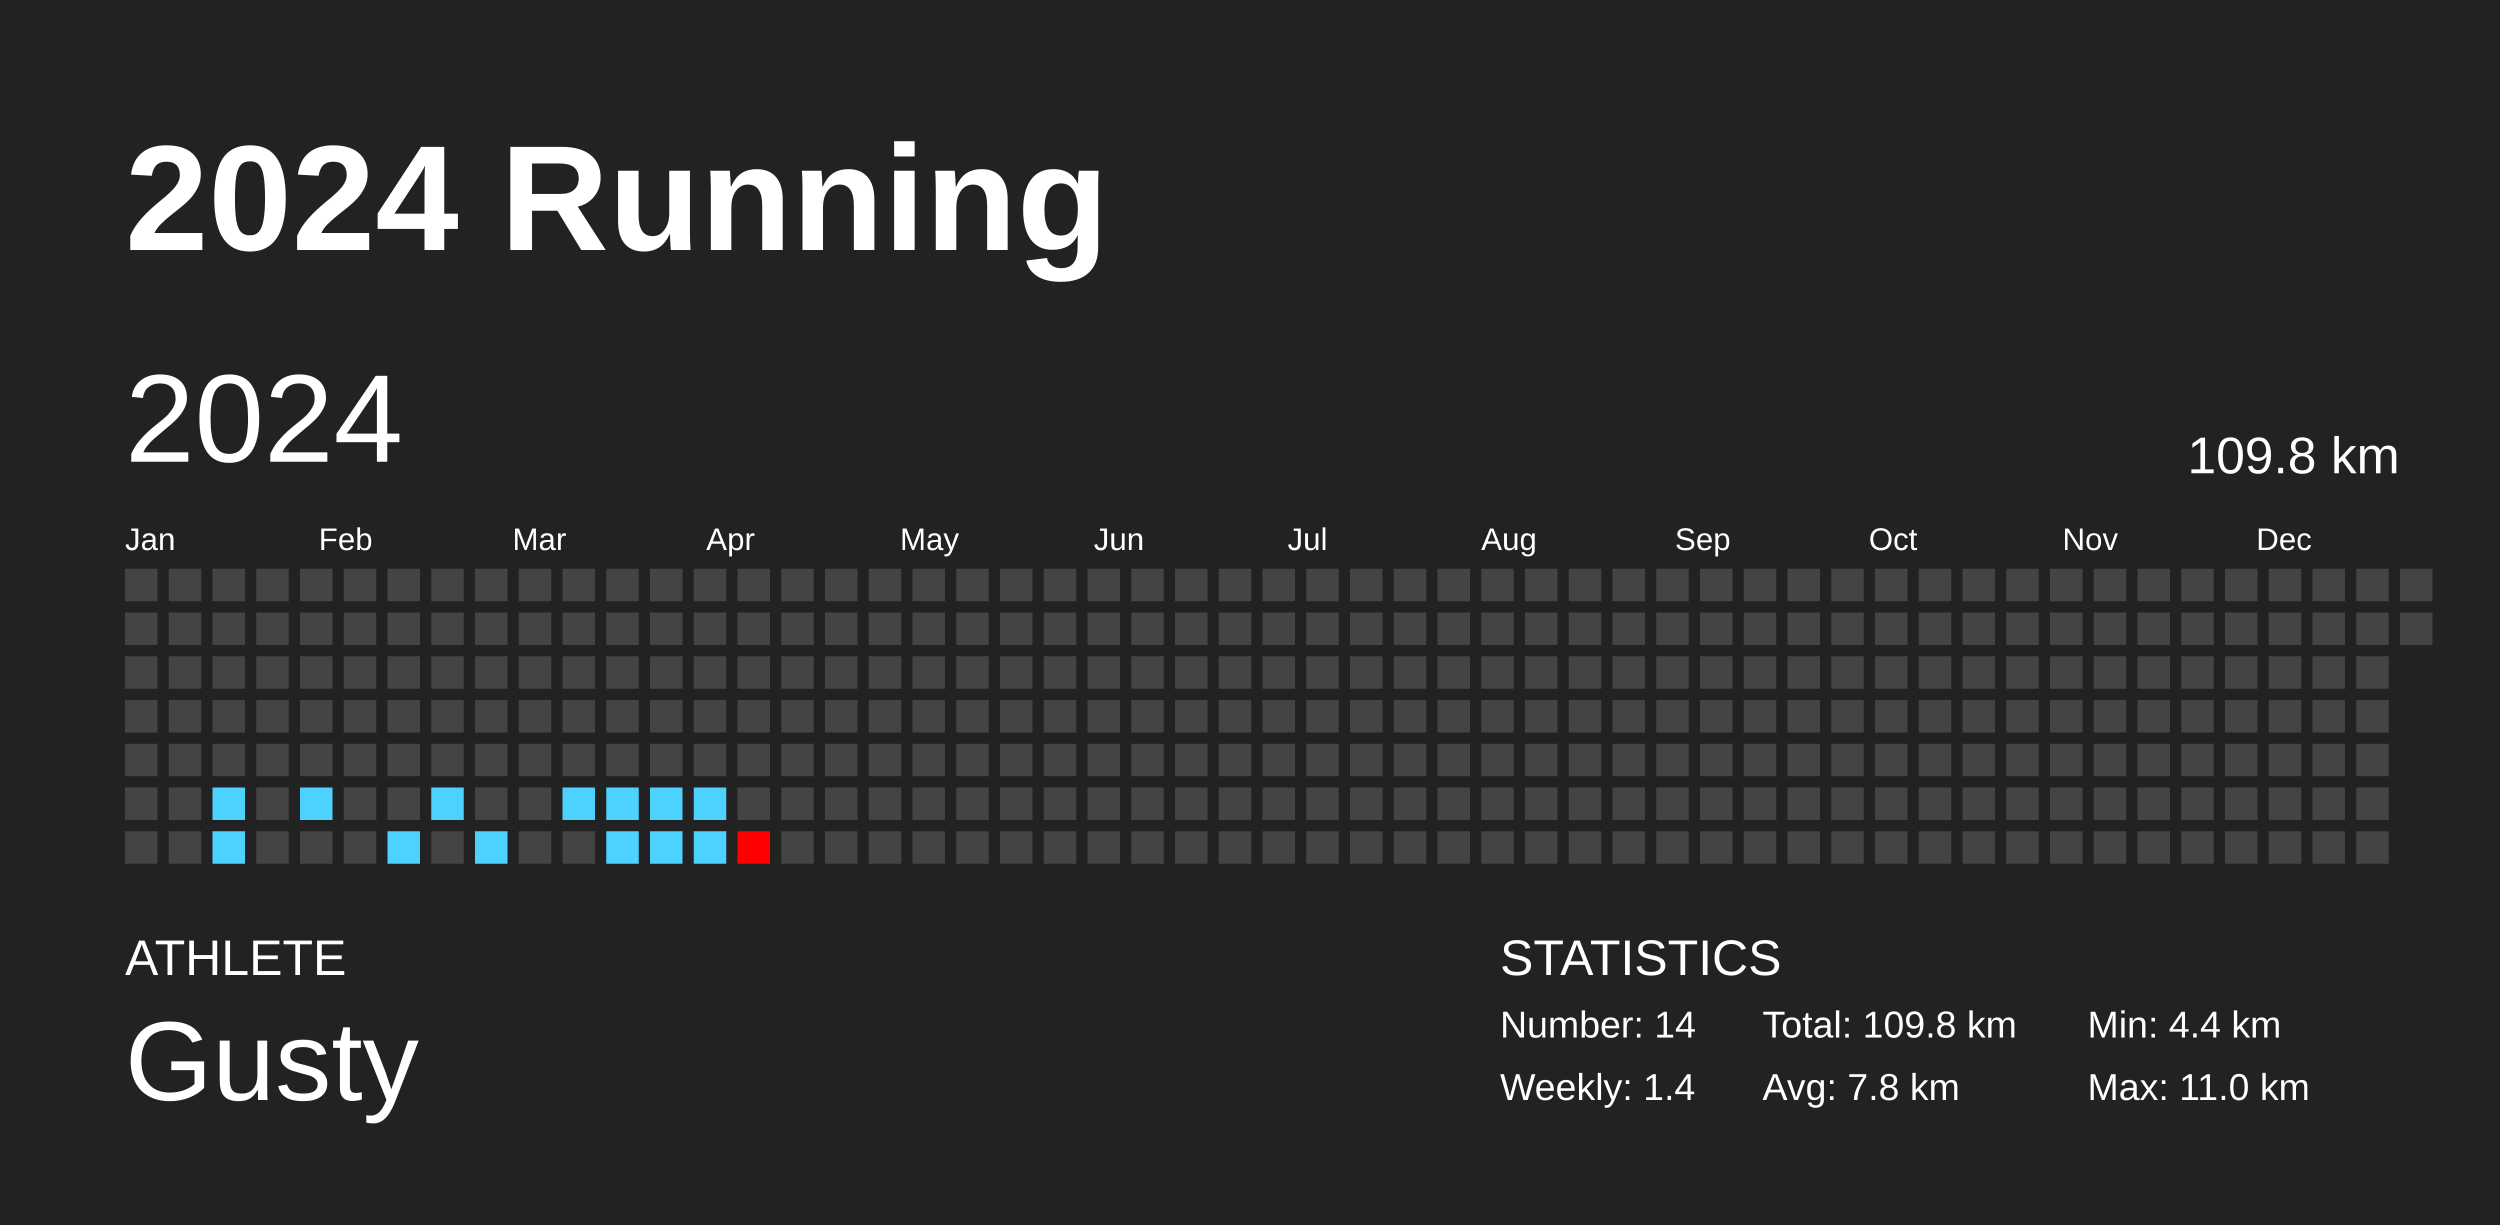
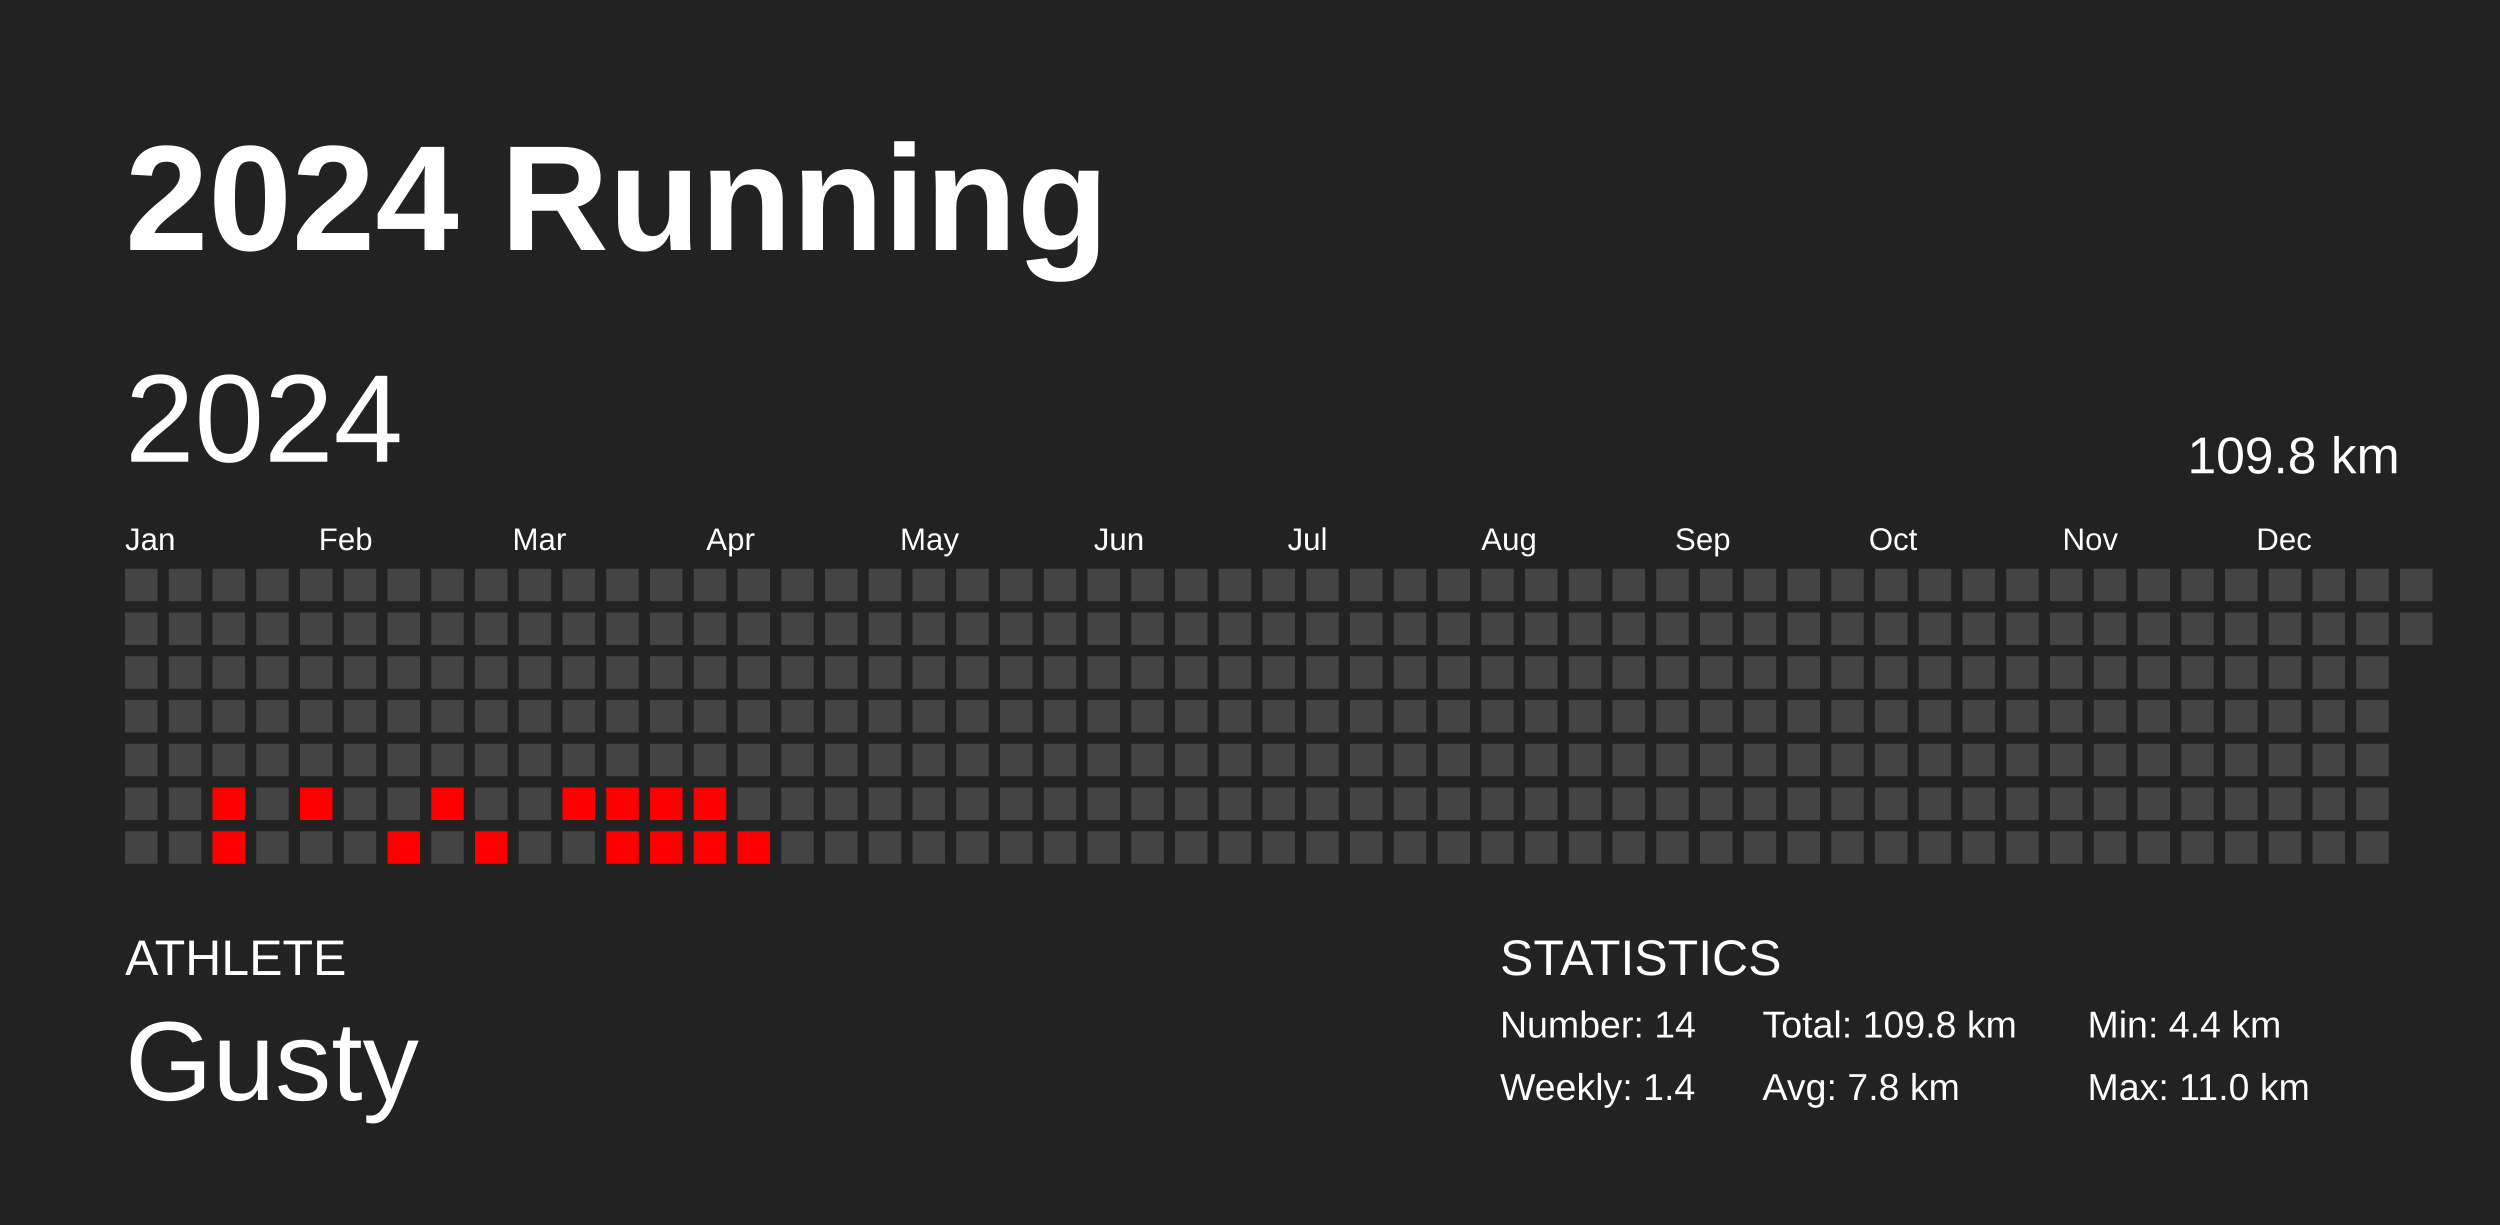
<svg xmlns="http://www.w3.org/2000/svg" baseProfile="full" height="98mm" version="1.1" viewBox="0,0,200,98" width="200mm">
  <defs />
  <rect fill="#222222" height="98" width="200" x="0" y="0" />
  <text fill="#FFFFFF" style="font-size:12px; font-family:Arial; font-weight:bold;" x="10" y="20">2024 Running</text>
  <text fill="#FFFFFF" style="font-size:4px; font-family:Arial" x="10" y="78">ATHLETE</text>
  <text fill="#FFFFFF" style="font-size:9px; font-family:Arial" x="10" y="88">Gusty</text>
  <text fill="#FFFFFF" style="font-size:4px; font-family:Arial" x="120" y="78">STATISTICS</text>
  <text fill="#FFFFFF" style="font-size:3px; font-family:Arial" x="120" y="83">Number: 14</text>
  <text fill="#FFFFFF" style="font-size:3px; font-family:Arial" x="120" y="88">Weekly: 1.4</text>
  <text fill="#FFFFFF" style="font-size:3px; font-family:Arial" x="141" y="83">Total: 109.8 km</text>
  <text fill="#FFFFFF" style="font-size:3px; font-family:Arial" x="141" y="88">Avg: 7.8 km</text>
  <text fill="#FFFFFF" style="font-size:3px; font-family:Arial" x="167" y="83">Min: 4.4 km</text>
  <text fill="#FFFFFF" style="font-size:3px; font-family:Arial" x="167" y="88">Max: 11.0 km</text>
  <text dominant-baseline="hanging" fill="#FFFFFF" style="font-size:10.0px; font-family:Arial;" x="10" y="30">2024</text>
  <text dominant-baseline="hanging" fill="#FFFFFF" style="font-size:4.125px; font-family:Arial;" x="175" y="35">109.8 km</text>
  <text fill="#FFFFFF" style="font-size:2.5px; font-family:Arial" x="10.0" y="44">Jan</text>
  <text fill="#FFFFFF" style="font-size:2.5px; font-family:Arial" x="25.5" y="44">Feb</text>
  <text fill="#FFFFFF" style="font-size:2.5px; font-family:Arial" x="41.0" y="44">Mar</text>
  <text fill="#FFFFFF" style="font-size:2.5px; font-family:Arial" x="56.5" y="44">Apr</text>
  <text fill="#FFFFFF" style="font-size:2.5px; font-family:Arial" x="72.0" y="44">May</text>
  <text fill="#FFFFFF" style="font-size:2.5px; font-family:Arial" x="87.5" y="44">Jun</text>
  <text fill="#FFFFFF" style="font-size:2.5px; font-family:Arial" x="103.0" y="44">Jul</text>
  <text fill="#FFFFFF" style="font-size:2.5px; font-family:Arial" x="118.5" y="44">Aug</text>
  <text fill="#FFFFFF" style="font-size:2.5px; font-family:Arial" x="134.0" y="44">Sep</text>
  <text fill="#FFFFFF" style="font-size:2.5px; font-family:Arial" x="149.5" y="44">Oct</text>
  <text fill="#FFFFFF" style="font-size:2.5px; font-family:Arial" x="165.0" y="44">Nov</text>
  <text fill="#FFFFFF" style="font-size:2.5px; font-family:Arial" x="180.5" y="44">Dec</text>
  <rect fill="#444444" height="2.6" width="2.6" x="10.0" y="45.5" />
  <rect fill="#444444" height="2.6" width="2.6" x="10.0" y="49.0" />
  <rect fill="#444444" height="2.6" width="2.6" x="10.0" y="52.5" />
  <rect fill="#444444" height="2.6" width="2.6" x="10.0" y="56.0" />
  <rect fill="#444444" height="2.6" width="2.6" x="10.0" y="59.5" />
  <rect fill="#444444" height="2.6" width="2.6" x="10.0" y="63.0" />
  <rect fill="#444444" height="2.6" width="2.6" x="10.0" y="66.5" />
  <rect fill="#444444" height="2.6" width="2.6" x="13.5" y="45.5" />
  <rect fill="#444444" height="2.6" width="2.6" x="13.5" y="49.0" />
  <rect fill="#444444" height="2.6" width="2.6" x="13.5" y="52.5" />
  <rect fill="#444444" height="2.6" width="2.6" x="13.5" y="56.0" />
  <rect fill="#444444" height="2.6" width="2.6" x="13.5" y="59.5" />
  <rect fill="#444444" height="2.6" width="2.6" x="13.5" y="63.0" />
  <rect fill="#444444" height="2.6" width="2.6" x="13.5" y="66.5" />
  <rect fill="#444444" height="2.6" width="2.6" x="17.0" y="45.5" />
  <rect fill="#444444" height="2.6" width="2.6" x="17.0" y="49.0" />
  <rect fill="#444444" height="2.6" width="2.6" x="17.0" y="52.5" />
  <rect fill="#444444" height="2.6" width="2.6" x="17.0" y="56.0" />
  <rect fill="#444444" height="2.6" width="2.6" x="17.0" y="59.5" />
-   <rect fill="#4dd2ff" height="2.6" width="2.6" x="17.0" y="63.0" />
-   <rect fill="#4dd2ff" height="2.6" width="2.6" x="17.0" y="66.5" />
+   <rect fill="red" height="2.6" width="2.6" x="17.0" y="63.0" />
+   <rect fill="red" height="2.6" width="2.6" x="17.0" y="66.5" />
  <rect fill="#444444" height="2.6" width="2.6" x="20.5" y="45.5" />
  <rect fill="#444444" height="2.6" width="2.6" x="20.5" y="49.0" />
  <rect fill="#444444" height="2.6" width="2.6" x="20.5" y="52.5" />
  <rect fill="#444444" height="2.6" width="2.6" x="20.5" y="56.0" />
  <rect fill="#444444" height="2.6" width="2.6" x="20.5" y="59.5" />
  <rect fill="#444444" height="2.6" width="2.6" x="20.5" y="63.0" />
  <rect fill="#444444" height="2.6" width="2.6" x="20.5" y="66.5" />
  <rect fill="#444444" height="2.6" width="2.6" x="24.0" y="45.5" />
  <rect fill="#444444" height="2.6" width="2.6" x="24.0" y="49.0" />
  <rect fill="#444444" height="2.6" width="2.6" x="24.0" y="52.5" />
  <rect fill="#444444" height="2.6" width="2.6" x="24.0" y="56.0" />
  <rect fill="#444444" height="2.6" width="2.6" x="24.0" y="59.5" />
-   <rect fill="#4dd2ff" height="2.6" width="2.6" x="24.0" y="63.0" />
+   <rect fill="red" height="2.6" width="2.6" x="24.0" y="63.0" />
  <rect fill="#444444" height="2.6" width="2.6" x="24.0" y="66.5" />
  <rect fill="#444444" height="2.6" width="2.6" x="27.5" y="45.5" />
  <rect fill="#444444" height="2.6" width="2.6" x="27.5" y="49.0" />
  <rect fill="#444444" height="2.6" width="2.6" x="27.5" y="52.5" />
  <rect fill="#444444" height="2.6" width="2.6" x="27.5" y="56.0" />
  <rect fill="#444444" height="2.6" width="2.6" x="27.5" y="59.5" />
  <rect fill="#444444" height="2.6" width="2.6" x="27.5" y="63.0" />
  <rect fill="#444444" height="2.6" width="2.6" x="27.5" y="66.5" />
  <rect fill="#444444" height="2.6" width="2.6" x="31.0" y="45.5" />
  <rect fill="#444444" height="2.6" width="2.6" x="31.0" y="49.0" />
  <rect fill="#444444" height="2.6" width="2.6" x="31.0" y="52.5" />
  <rect fill="#444444" height="2.6" width="2.6" x="31.0" y="56.0" />
  <rect fill="#444444" height="2.6" width="2.6" x="31.0" y="59.5" />
  <rect fill="#444444" height="2.6" width="2.6" x="31.0" y="63.0" />
-   <rect fill="#4dd2ff" height="2.6" width="2.6" x="31.0" y="66.5" />
+   <rect fill="red" height="2.6" width="2.6" x="31.0" y="66.5" />
  <rect fill="#444444" height="2.6" width="2.6" x="34.5" y="45.5" />
  <rect fill="#444444" height="2.6" width="2.6" x="34.5" y="49.0" />
  <rect fill="#444444" height="2.6" width="2.6" x="34.5" y="52.5" />
  <rect fill="#444444" height="2.6" width="2.6" x="34.5" y="56.0" />
  <rect fill="#444444" height="2.6" width="2.6" x="34.5" y="59.5" />
-   <rect fill="#4dd2ff" height="2.6" width="2.6" x="34.5" y="63.0" />
+   <rect fill="red" height="2.6" width="2.6" x="34.5" y="63.0" />
  <rect fill="#444444" height="2.6" width="2.6" x="34.5" y="66.5" />
  <rect fill="#444444" height="2.6" width="2.6" x="38.0" y="45.5" />
  <rect fill="#444444" height="2.6" width="2.6" x="38.0" y="49.0" />
  <rect fill="#444444" height="2.6" width="2.6" x="38.0" y="52.5" />
  <rect fill="#444444" height="2.6" width="2.6" x="38.0" y="56.0" />
  <rect fill="#444444" height="2.6" width="2.6" x="38.0" y="59.5" />
  <rect fill="#444444" height="2.6" width="2.6" x="38.0" y="63.0" />
-   <rect fill="#4dd2ff" height="2.6" width="2.6" x="38.0" y="66.5" />
+   <rect fill="red" height="2.6" width="2.6" x="38.0" y="66.5" />
  <rect fill="#444444" height="2.6" width="2.6" x="41.5" y="45.5" />
  <rect fill="#444444" height="2.6" width="2.6" x="41.5" y="49.0" />
  <rect fill="#444444" height="2.6" width="2.6" x="41.5" y="52.5" />
  <rect fill="#444444" height="2.6" width="2.6" x="41.5" y="56.0" />
  <rect fill="#444444" height="2.6" width="2.6" x="41.5" y="59.5" />
  <rect fill="#444444" height="2.6" width="2.6" x="41.5" y="63.0" />
  <rect fill="#444444" height="2.6" width="2.6" x="41.5" y="66.5" />
  <rect fill="#444444" height="2.6" width="2.6" x="45.0" y="45.5" />
  <rect fill="#444444" height="2.6" width="2.6" x="45.0" y="49.0" />
  <rect fill="#444444" height="2.6" width="2.6" x="45.0" y="52.5" />
  <rect fill="#444444" height="2.6" width="2.6" x="45.0" y="56.0" />
  <rect fill="#444444" height="2.6" width="2.6" x="45.0" y="59.5" />
-   <rect fill="#4dd2ff" height="2.6" width="2.6" x="45.0" y="63.0" />
+   <rect fill="red" height="2.6" width="2.6" x="45.0" y="63.0" />
  <rect fill="#444444" height="2.6" width="2.6" x="45.0" y="66.5" />
  <rect fill="#444444" height="2.6" width="2.6" x="48.5" y="45.5" />
  <rect fill="#444444" height="2.6" width="2.6" x="48.5" y="49.0" />
  <rect fill="#444444" height="2.6" width="2.6" x="48.5" y="52.5" />
  <rect fill="#444444" height="2.6" width="2.6" x="48.5" y="56.0" />
  <rect fill="#444444" height="2.6" width="2.6" x="48.5" y="59.5" />
-   <rect fill="#4dd2ff" height="2.6" width="2.6" x="48.5" y="63.0" />
-   <rect fill="#4dd2ff" height="2.6" width="2.6" x="48.5" y="66.5" />
+   <rect fill="red" height="2.6" width="2.6" x="48.5" y="63.0" />
+   <rect fill="red" height="2.6" width="2.6" x="48.5" y="66.5" />
  <rect fill="#444444" height="2.6" width="2.6" x="52.0" y="45.5" />
  <rect fill="#444444" height="2.6" width="2.6" x="52.0" y="49.0" />
  <rect fill="#444444" height="2.6" width="2.6" x="52.0" y="52.5" />
  <rect fill="#444444" height="2.6" width="2.6" x="52.0" y="56.0" />
  <rect fill="#444444" height="2.6" width="2.6" x="52.0" y="59.5" />
-   <rect fill="#4dd2ff" height="2.6" width="2.6" x="52.0" y="63.0" />
-   <rect fill="#4dd2ff" height="2.6" width="2.6" x="52.0" y="66.5" />
+   <rect fill="red" height="2.6" width="2.6" x="52.0" y="63.0" />
+   <rect fill="red" height="2.6" width="2.6" x="52.0" y="66.5" />
  <rect fill="#444444" height="2.6" width="2.6" x="55.5" y="45.5" />
  <rect fill="#444444" height="2.6" width="2.6" x="55.5" y="49.0" />
  <rect fill="#444444" height="2.6" width="2.6" x="55.5" y="52.5" />
  <rect fill="#444444" height="2.6" width="2.6" x="55.5" y="56.0" />
  <rect fill="#444444" height="2.6" width="2.6" x="55.5" y="59.5" />
-   <rect fill="#4dd2ff" height="2.6" width="2.6" x="55.5" y="63.0" />
-   <rect fill="#4dd2ff" height="2.6" width="2.6" x="55.5" y="66.5" />
+   <rect fill="red" height="2.6" width="2.6" x="55.5" y="63.0" />
+   <rect fill="red" height="2.6" width="2.6" x="55.5" y="66.5" />
  <rect fill="#444444" height="2.6" width="2.6" x="59.0" y="45.5" />
  <rect fill="#444444" height="2.6" width="2.6" x="59.0" y="49.0" />
  <rect fill="#444444" height="2.6" width="2.6" x="59.0" y="52.5" />
  <rect fill="#444444" height="2.6" width="2.6" x="59.0" y="56.0" />
  <rect fill="#444444" height="2.6" width="2.6" x="59.0" y="59.5" />
  <rect fill="#444444" height="2.6" width="2.6" x="59.0" y="63.0" />
-   <rect fill="#ff0000" height="2.6" width="2.6" x="59.0" y="66.5" />
+   <rect fill="red" height="2.6" width="2.6" x="59.0" y="66.5" />
  <rect fill="#444444" height="2.6" width="2.6" x="62.5" y="45.5" />
  <rect fill="#444444" height="2.6" width="2.6" x="62.5" y="49.0" />
  <rect fill="#444444" height="2.6" width="2.6" x="62.5" y="52.5" />
  <rect fill="#444444" height="2.6" width="2.6" x="62.5" y="56.0" />
  <rect fill="#444444" height="2.6" width="2.6" x="62.5" y="59.5" />
  <rect fill="#444444" height="2.6" width="2.6" x="62.5" y="63.0" />
  <rect fill="#444444" height="2.6" width="2.6" x="62.5" y="66.5" />
  <rect fill="#444444" height="2.6" width="2.6" x="66.0" y="45.5" />
  <rect fill="#444444" height="2.6" width="2.6" x="66.0" y="49.0" />
  <rect fill="#444444" height="2.6" width="2.6" x="66.0" y="52.5" />
  <rect fill="#444444" height="2.6" width="2.6" x="66.0" y="56.0" />
  <rect fill="#444444" height="2.6" width="2.6" x="66.0" y="59.5" />
  <rect fill="#444444" height="2.6" width="2.6" x="66.0" y="63.0" />
  <rect fill="#444444" height="2.6" width="2.6" x="66.0" y="66.5" />
  <rect fill="#444444" height="2.6" width="2.6" x="69.5" y="45.5" />
  <rect fill="#444444" height="2.6" width="2.6" x="69.5" y="49.0" />
  <rect fill="#444444" height="2.6" width="2.6" x="69.5" y="52.5" />
  <rect fill="#444444" height="2.6" width="2.6" x="69.5" y="56.0" />
  <rect fill="#444444" height="2.6" width="2.6" x="69.5" y="59.5" />
  <rect fill="#444444" height="2.6" width="2.6" x="69.5" y="63.0" />
  <rect fill="#444444" height="2.6" width="2.6" x="69.5" y="66.5" />
  <rect fill="#444444" height="2.6" width="2.6" x="73.0" y="45.5" />
  <rect fill="#444444" height="2.6" width="2.6" x="73.0" y="49.0" />
  <rect fill="#444444" height="2.6" width="2.6" x="73.0" y="52.5" />
  <rect fill="#444444" height="2.6" width="2.6" x="73.0" y="56.0" />
  <rect fill="#444444" height="2.6" width="2.6" x="73.0" y="59.5" />
  <rect fill="#444444" height="2.6" width="2.6" x="73.0" y="63.0" />
  <rect fill="#444444" height="2.6" width="2.6" x="73.0" y="66.5" />
  <rect fill="#444444" height="2.6" width="2.6" x="76.5" y="45.5" />
  <rect fill="#444444" height="2.6" width="2.6" x="76.5" y="49.0" />
  <rect fill="#444444" height="2.6" width="2.6" x="76.5" y="52.5" />
  <rect fill="#444444" height="2.6" width="2.6" x="76.5" y="56.0" />
  <rect fill="#444444" height="2.6" width="2.6" x="76.5" y="59.5" />
  <rect fill="#444444" height="2.6" width="2.6" x="76.5" y="63.0" />
  <rect fill="#444444" height="2.6" width="2.6" x="76.5" y="66.5" />
  <rect fill="#444444" height="2.6" width="2.6" x="80.0" y="45.5" />
  <rect fill="#444444" height="2.6" width="2.6" x="80.0" y="49.0" />
  <rect fill="#444444" height="2.6" width="2.6" x="80.0" y="52.5" />
  <rect fill="#444444" height="2.6" width="2.6" x="80.0" y="56.0" />
  <rect fill="#444444" height="2.6" width="2.6" x="80.0" y="59.5" />
  <rect fill="#444444" height="2.6" width="2.6" x="80.0" y="63.0" />
  <rect fill="#444444" height="2.6" width="2.6" x="80.0" y="66.5" />
  <rect fill="#444444" height="2.6" width="2.6" x="83.5" y="45.5" />
  <rect fill="#444444" height="2.6" width="2.6" x="83.5" y="49.0" />
  <rect fill="#444444" height="2.6" width="2.6" x="83.5" y="52.5" />
  <rect fill="#444444" height="2.6" width="2.6" x="83.5" y="56.0" />
  <rect fill="#444444" height="2.6" width="2.6" x="83.5" y="59.5" />
  <rect fill="#444444" height="2.6" width="2.6" x="83.5" y="63.0" />
  <rect fill="#444444" height="2.6" width="2.6" x="83.5" y="66.5" />
  <rect fill="#444444" height="2.6" width="2.6" x="87.0" y="45.5" />
  <rect fill="#444444" height="2.6" width="2.6" x="87.0" y="49.0" />
  <rect fill="#444444" height="2.6" width="2.6" x="87.0" y="52.5" />
  <rect fill="#444444" height="2.6" width="2.6" x="87.0" y="56.0" />
  <rect fill="#444444" height="2.6" width="2.6" x="87.0" y="59.5" />
  <rect fill="#444444" height="2.6" width="2.6" x="87.0" y="63.0" />
  <rect fill="#444444" height="2.6" width="2.6" x="87.0" y="66.5" />
  <rect fill="#444444" height="2.6" width="2.6" x="90.5" y="45.5" />
  <rect fill="#444444" height="2.6" width="2.6" x="90.5" y="49.0" />
  <rect fill="#444444" height="2.6" width="2.6" x="90.5" y="52.5" />
  <rect fill="#444444" height="2.6" width="2.6" x="90.5" y="56.0" />
  <rect fill="#444444" height="2.6" width="2.6" x="90.5" y="59.5" />
  <rect fill="#444444" height="2.6" width="2.6" x="90.5" y="63.0" />
  <rect fill="#444444" height="2.6" width="2.6" x="90.5" y="66.5" />
  <rect fill="#444444" height="2.6" width="2.6" x="94.0" y="45.5" />
  <rect fill="#444444" height="2.6" width="2.6" x="94.0" y="49.0" />
  <rect fill="#444444" height="2.6" width="2.6" x="94.0" y="52.5" />
  <rect fill="#444444" height="2.6" width="2.6" x="94.0" y="56.0" />
  <rect fill="#444444" height="2.6" width="2.6" x="94.0" y="59.5" />
  <rect fill="#444444" height="2.6" width="2.6" x="94.0" y="63.0" />
  <rect fill="#444444" height="2.6" width="2.6" x="94.0" y="66.5" />
  <rect fill="#444444" height="2.6" width="2.6" x="97.5" y="45.5" />
  <rect fill="#444444" height="2.6" width="2.6" x="97.5" y="49.0" />
  <rect fill="#444444" height="2.6" width="2.6" x="97.5" y="52.5" />
  <rect fill="#444444" height="2.6" width="2.6" x="97.5" y="56.0" />
  <rect fill="#444444" height="2.6" width="2.6" x="97.5" y="59.5" />
  <rect fill="#444444" height="2.6" width="2.6" x="97.5" y="63.0" />
  <rect fill="#444444" height="2.6" width="2.6" x="97.5" y="66.5" />
  <rect fill="#444444" height="2.6" width="2.6" x="101.0" y="45.5" />
  <rect fill="#444444" height="2.6" width="2.6" x="101.0" y="49.0" />
  <rect fill="#444444" height="2.6" width="2.6" x="101.0" y="52.5" />
  <rect fill="#444444" height="2.6" width="2.6" x="101.0" y="56.0" />
  <rect fill="#444444" height="2.6" width="2.6" x="101.0" y="59.5" />
  <rect fill="#444444" height="2.6" width="2.6" x="101.0" y="63.0" />
  <rect fill="#444444" height="2.6" width="2.6" x="101.0" y="66.5" />
  <rect fill="#444444" height="2.6" width="2.6" x="104.5" y="45.5" />
  <rect fill="#444444" height="2.6" width="2.6" x="104.5" y="49.0" />
  <rect fill="#444444" height="2.6" width="2.6" x="104.5" y="52.5" />
  <rect fill="#444444" height="2.6" width="2.6" x="104.5" y="56.0" />
  <rect fill="#444444" height="2.6" width="2.6" x="104.5" y="59.5" />
  <rect fill="#444444" height="2.6" width="2.6" x="104.5" y="63.0" />
  <rect fill="#444444" height="2.6" width="2.6" x="104.5" y="66.5" />
  <rect fill="#444444" height="2.6" width="2.6" x="108.0" y="45.5" />
  <rect fill="#444444" height="2.6" width="2.6" x="108.0" y="49.0" />
  <rect fill="#444444" height="2.6" width="2.6" x="108.0" y="52.5" />
  <rect fill="#444444" height="2.6" width="2.6" x="108.0" y="56.0" />
  <rect fill="#444444" height="2.6" width="2.6" x="108.0" y="59.5" />
  <rect fill="#444444" height="2.6" width="2.6" x="108.0" y="63.0" />
  <rect fill="#444444" height="2.6" width="2.6" x="108.0" y="66.5" />
  <rect fill="#444444" height="2.6" width="2.6" x="111.5" y="45.5" />
  <rect fill="#444444" height="2.6" width="2.6" x="111.5" y="49.0" />
  <rect fill="#444444" height="2.6" width="2.6" x="111.5" y="52.5" />
  <rect fill="#444444" height="2.6" width="2.6" x="111.5" y="56.0" />
  <rect fill="#444444" height="2.6" width="2.6" x="111.5" y="59.5" />
  <rect fill="#444444" height="2.6" width="2.6" x="111.5" y="63.0" />
  <rect fill="#444444" height="2.6" width="2.6" x="111.5" y="66.5" />
  <rect fill="#444444" height="2.6" width="2.6" x="115.0" y="45.5" />
  <rect fill="#444444" height="2.6" width="2.6" x="115.0" y="49.0" />
  <rect fill="#444444" height="2.6" width="2.6" x="115.0" y="52.5" />
  <rect fill="#444444" height="2.6" width="2.6" x="115.0" y="56.0" />
  <rect fill="#444444" height="2.6" width="2.6" x="115.0" y="59.5" />
  <rect fill="#444444" height="2.6" width="2.6" x="115.0" y="63.0" />
  <rect fill="#444444" height="2.6" width="2.6" x="115.0" y="66.5" />
  <rect fill="#444444" height="2.6" width="2.6" x="118.5" y="45.5" />
  <rect fill="#444444" height="2.6" width="2.6" x="118.5" y="49.0" />
  <rect fill="#444444" height="2.6" width="2.6" x="118.5" y="52.5" />
  <rect fill="#444444" height="2.6" width="2.6" x="118.5" y="56.0" />
  <rect fill="#444444" height="2.6" width="2.6" x="118.5" y="59.5" />
  <rect fill="#444444" height="2.6" width="2.6" x="118.5" y="63.0" />
  <rect fill="#444444" height="2.6" width="2.6" x="118.5" y="66.5" />
  <rect fill="#444444" height="2.6" width="2.6" x="122.0" y="45.5" />
  <rect fill="#444444" height="2.6" width="2.6" x="122.0" y="49.0" />
  <rect fill="#444444" height="2.6" width="2.6" x="122.0" y="52.5" />
  <rect fill="#444444" height="2.6" width="2.6" x="122.0" y="56.0" />
  <rect fill="#444444" height="2.6" width="2.6" x="122.0" y="59.5" />
  <rect fill="#444444" height="2.6" width="2.6" x="122.0" y="63.0" />
  <rect fill="#444444" height="2.6" width="2.6" x="122.0" y="66.5" />
  <rect fill="#444444" height="2.6" width="2.6" x="125.5" y="45.5" />
  <rect fill="#444444" height="2.6" width="2.6" x="125.5" y="49.0" />
  <rect fill="#444444" height="2.6" width="2.6" x="125.5" y="52.5" />
  <rect fill="#444444" height="2.6" width="2.6" x="125.5" y="56.0" />
  <rect fill="#444444" height="2.6" width="2.6" x="125.5" y="59.5" />
  <rect fill="#444444" height="2.6" width="2.6" x="125.5" y="63.0" />
  <rect fill="#444444" height="2.6" width="2.6" x="125.5" y="66.5" />
  <rect fill="#444444" height="2.6" width="2.6" x="129.0" y="45.5" />
  <rect fill="#444444" height="2.6" width="2.6" x="129.0" y="49.0" />
  <rect fill="#444444" height="2.6" width="2.6" x="129.0" y="52.5" />
  <rect fill="#444444" height="2.6" width="2.6" x="129.0" y="56.0" />
  <rect fill="#444444" height="2.6" width="2.6" x="129.0" y="59.5" />
  <rect fill="#444444" height="2.6" width="2.6" x="129.0" y="63.0" />
  <rect fill="#444444" height="2.6" width="2.6" x="129.0" y="66.5" />
  <rect fill="#444444" height="2.6" width="2.6" x="132.5" y="45.5" />
  <rect fill="#444444" height="2.6" width="2.6" x="132.5" y="49.0" />
  <rect fill="#444444" height="2.6" width="2.6" x="132.5" y="52.5" />
  <rect fill="#444444" height="2.6" width="2.6" x="132.5" y="56.0" />
  <rect fill="#444444" height="2.6" width="2.6" x="132.5" y="59.5" />
  <rect fill="#444444" height="2.6" width="2.6" x="132.5" y="63.0" />
  <rect fill="#444444" height="2.6" width="2.6" x="132.5" y="66.5" />
  <rect fill="#444444" height="2.6" width="2.6" x="136.0" y="45.5" />
  <rect fill="#444444" height="2.6" width="2.6" x="136.0" y="49.0" />
  <rect fill="#444444" height="2.6" width="2.6" x="136.0" y="52.5" />
  <rect fill="#444444" height="2.6" width="2.6" x="136.0" y="56.0" />
  <rect fill="#444444" height="2.6" width="2.6" x="136.0" y="59.5" />
  <rect fill="#444444" height="2.6" width="2.6" x="136.0" y="63.0" />
  <rect fill="#444444" height="2.6" width="2.6" x="136.0" y="66.5" />
  <rect fill="#444444" height="2.6" width="2.6" x="139.5" y="45.5" />
  <rect fill="#444444" height="2.6" width="2.6" x="139.5" y="49.0" />
  <rect fill="#444444" height="2.6" width="2.6" x="139.5" y="52.5" />
  <rect fill="#444444" height="2.6" width="2.6" x="139.5" y="56.0" />
  <rect fill="#444444" height="2.6" width="2.6" x="139.5" y="59.5" />
  <rect fill="#444444" height="2.6" width="2.6" x="139.5" y="63.0" />
  <rect fill="#444444" height="2.6" width="2.6" x="139.5" y="66.5" />
  <rect fill="#444444" height="2.6" width="2.6" x="143.0" y="45.5" />
  <rect fill="#444444" height="2.6" width="2.6" x="143.0" y="49.0" />
  <rect fill="#444444" height="2.6" width="2.6" x="143.0" y="52.5" />
  <rect fill="#444444" height="2.6" width="2.6" x="143.0" y="56.0" />
  <rect fill="#444444" height="2.6" width="2.6" x="143.0" y="59.5" />
  <rect fill="#444444" height="2.6" width="2.6" x="143.0" y="63.0" />
  <rect fill="#444444" height="2.6" width="2.6" x="143.0" y="66.5" />
  <rect fill="#444444" height="2.6" width="2.6" x="146.5" y="45.5" />
  <rect fill="#444444" height="2.6" width="2.6" x="146.5" y="49.0" />
  <rect fill="#444444" height="2.6" width="2.6" x="146.5" y="52.5" />
  <rect fill="#444444" height="2.6" width="2.6" x="146.5" y="56.0" />
  <rect fill="#444444" height="2.6" width="2.6" x="146.5" y="59.5" />
  <rect fill="#444444" height="2.6" width="2.6" x="146.5" y="63.0" />
  <rect fill="#444444" height="2.6" width="2.6" x="146.5" y="66.5" />
  <rect fill="#444444" height="2.6" width="2.6" x="150.0" y="45.5" />
  <rect fill="#444444" height="2.6" width="2.6" x="150.0" y="49.0" />
  <rect fill="#444444" height="2.6" width="2.6" x="150.0" y="52.5" />
  <rect fill="#444444" height="2.6" width="2.6" x="150.0" y="56.0" />
  <rect fill="#444444" height="2.6" width="2.6" x="150.0" y="59.5" />
  <rect fill="#444444" height="2.6" width="2.6" x="150.0" y="63.0" />
  <rect fill="#444444" height="2.6" width="2.6" x="150.0" y="66.5" />
  <rect fill="#444444" height="2.6" width="2.6" x="153.5" y="45.5" />
  <rect fill="#444444" height="2.6" width="2.6" x="153.5" y="49.0" />
  <rect fill="#444444" height="2.6" width="2.6" x="153.5" y="52.5" />
  <rect fill="#444444" height="2.6" width="2.6" x="153.5" y="56.0" />
  <rect fill="#444444" height="2.6" width="2.6" x="153.5" y="59.5" />
  <rect fill="#444444" height="2.6" width="2.6" x="153.5" y="63.0" />
  <rect fill="#444444" height="2.6" width="2.6" x="153.5" y="66.5" />
  <rect fill="#444444" height="2.6" width="2.6" x="157.0" y="45.5" />
  <rect fill="#444444" height="2.6" width="2.6" x="157.0" y="49.0" />
  <rect fill="#444444" height="2.6" width="2.6" x="157.0" y="52.5" />
  <rect fill="#444444" height="2.6" width="2.6" x="157.0" y="56.0" />
  <rect fill="#444444" height="2.6" width="2.6" x="157.0" y="59.5" />
  <rect fill="#444444" height="2.6" width="2.6" x="157.0" y="63.0" />
  <rect fill="#444444" height="2.6" width="2.6" x="157.0" y="66.5" />
  <rect fill="#444444" height="2.6" width="2.6" x="160.5" y="45.5" />
  <rect fill="#444444" height="2.6" width="2.6" x="160.5" y="49.0" />
  <rect fill="#444444" height="2.6" width="2.6" x="160.5" y="52.5" />
  <rect fill="#444444" height="2.6" width="2.6" x="160.5" y="56.0" />
  <rect fill="#444444" height="2.6" width="2.6" x="160.5" y="59.5" />
  <rect fill="#444444" height="2.6" width="2.6" x="160.5" y="63.0" />
  <rect fill="#444444" height="2.6" width="2.6" x="160.5" y="66.5" />
  <rect fill="#444444" height="2.6" width="2.6" x="164.0" y="45.5" />
  <rect fill="#444444" height="2.6" width="2.6" x="164.0" y="49.0" />
  <rect fill="#444444" height="2.6" width="2.6" x="164.0" y="52.5" />
  <rect fill="#444444" height="2.6" width="2.6" x="164.0" y="56.0" />
  <rect fill="#444444" height="2.6" width="2.6" x="164.0" y="59.5" />
  <rect fill="#444444" height="2.6" width="2.6" x="164.0" y="63.0" />
  <rect fill="#444444" height="2.6" width="2.6" x="164.0" y="66.5" />
  <rect fill="#444444" height="2.6" width="2.6" x="167.5" y="45.5" />
  <rect fill="#444444" height="2.6" width="2.6" x="167.5" y="49.0" />
  <rect fill="#444444" height="2.6" width="2.6" x="167.5" y="52.5" />
  <rect fill="#444444" height="2.6" width="2.6" x="167.5" y="56.0" />
  <rect fill="#444444" height="2.6" width="2.6" x="167.5" y="59.5" />
  <rect fill="#444444" height="2.6" width="2.6" x="167.5" y="63.0" />
  <rect fill="#444444" height="2.6" width="2.6" x="167.5" y="66.5" />
  <rect fill="#444444" height="2.6" width="2.6" x="171.0" y="45.5" />
  <rect fill="#444444" height="2.6" width="2.6" x="171.0" y="49.0" />
  <rect fill="#444444" height="2.6" width="2.6" x="171.0" y="52.5" />
  <rect fill="#444444" height="2.6" width="2.6" x="171.0" y="56.0" />
  <rect fill="#444444" height="2.6" width="2.6" x="171.0" y="59.5" />
  <rect fill="#444444" height="2.6" width="2.6" x="171.0" y="63.0" />
  <rect fill="#444444" height="2.6" width="2.6" x="171.0" y="66.5" />
  <rect fill="#444444" height="2.6" width="2.6" x="174.5" y="45.5" />
  <rect fill="#444444" height="2.6" width="2.6" x="174.5" y="49.0" />
  <rect fill="#444444" height="2.6" width="2.6" x="174.5" y="52.5" />
  <rect fill="#444444" height="2.6" width="2.6" x="174.5" y="56.0" />
  <rect fill="#444444" height="2.6" width="2.6" x="174.5" y="59.5" />
  <rect fill="#444444" height="2.6" width="2.6" x="174.5" y="63.0" />
  <rect fill="#444444" height="2.6" width="2.6" x="174.5" y="66.5" />
  <rect fill="#444444" height="2.6" width="2.6" x="178.0" y="45.5" />
  <rect fill="#444444" height="2.6" width="2.6" x="178.0" y="49.0" />
  <rect fill="#444444" height="2.6" width="2.6" x="178.0" y="52.5" />
  <rect fill="#444444" height="2.6" width="2.6" x="178.0" y="56.0" />
  <rect fill="#444444" height="2.6" width="2.6" x="178.0" y="59.5" />
  <rect fill="#444444" height="2.6" width="2.6" x="178.0" y="63.0" />
  <rect fill="#444444" height="2.6" width="2.6" x="178.0" y="66.5" />
  <rect fill="#444444" height="2.6" width="2.6" x="181.5" y="45.5" />
  <rect fill="#444444" height="2.6" width="2.6" x="181.5" y="49.0" />
  <rect fill="#444444" height="2.6" width="2.6" x="181.5" y="52.5" />
  <rect fill="#444444" height="2.6" width="2.6" x="181.5" y="56.0" />
  <rect fill="#444444" height="2.6" width="2.6" x="181.5" y="59.5" />
  <rect fill="#444444" height="2.6" width="2.6" x="181.5" y="63.0" />
  <rect fill="#444444" height="2.6" width="2.6" x="181.5" y="66.5" />
  <rect fill="#444444" height="2.6" width="2.6" x="185.0" y="45.5" />
  <rect fill="#444444" height="2.6" width="2.6" x="185.0" y="49.0" />
  <rect fill="#444444" height="2.6" width="2.6" x="185.0" y="52.5" />
  <rect fill="#444444" height="2.6" width="2.6" x="185.0" y="56.0" />
  <rect fill="#444444" height="2.6" width="2.6" x="185.0" y="59.5" />
  <rect fill="#444444" height="2.6" width="2.6" x="185.0" y="63.0" />
  <rect fill="#444444" height="2.6" width="2.6" x="185.0" y="66.5" />
  <rect fill="#444444" height="2.6" width="2.6" x="188.5" y="45.5" />
  <rect fill="#444444" height="2.6" width="2.6" x="188.5" y="49.0" />
  <rect fill="#444444" height="2.6" width="2.6" x="188.5" y="52.5" />
  <rect fill="#444444" height="2.6" width="2.6" x="188.5" y="56.0" />
  <rect fill="#444444" height="2.6" width="2.6" x="188.5" y="59.5" />
  <rect fill="#444444" height="2.6" width="2.6" x="188.5" y="63.0" />
  <rect fill="#444444" height="2.6" width="2.6" x="188.5" y="66.5" />
  <rect fill="#444444" height="2.6" width="2.6" x="192.0" y="45.5" />
  <rect fill="#444444" height="2.6" width="2.6" x="192.0" y="49.0" />
</svg>
